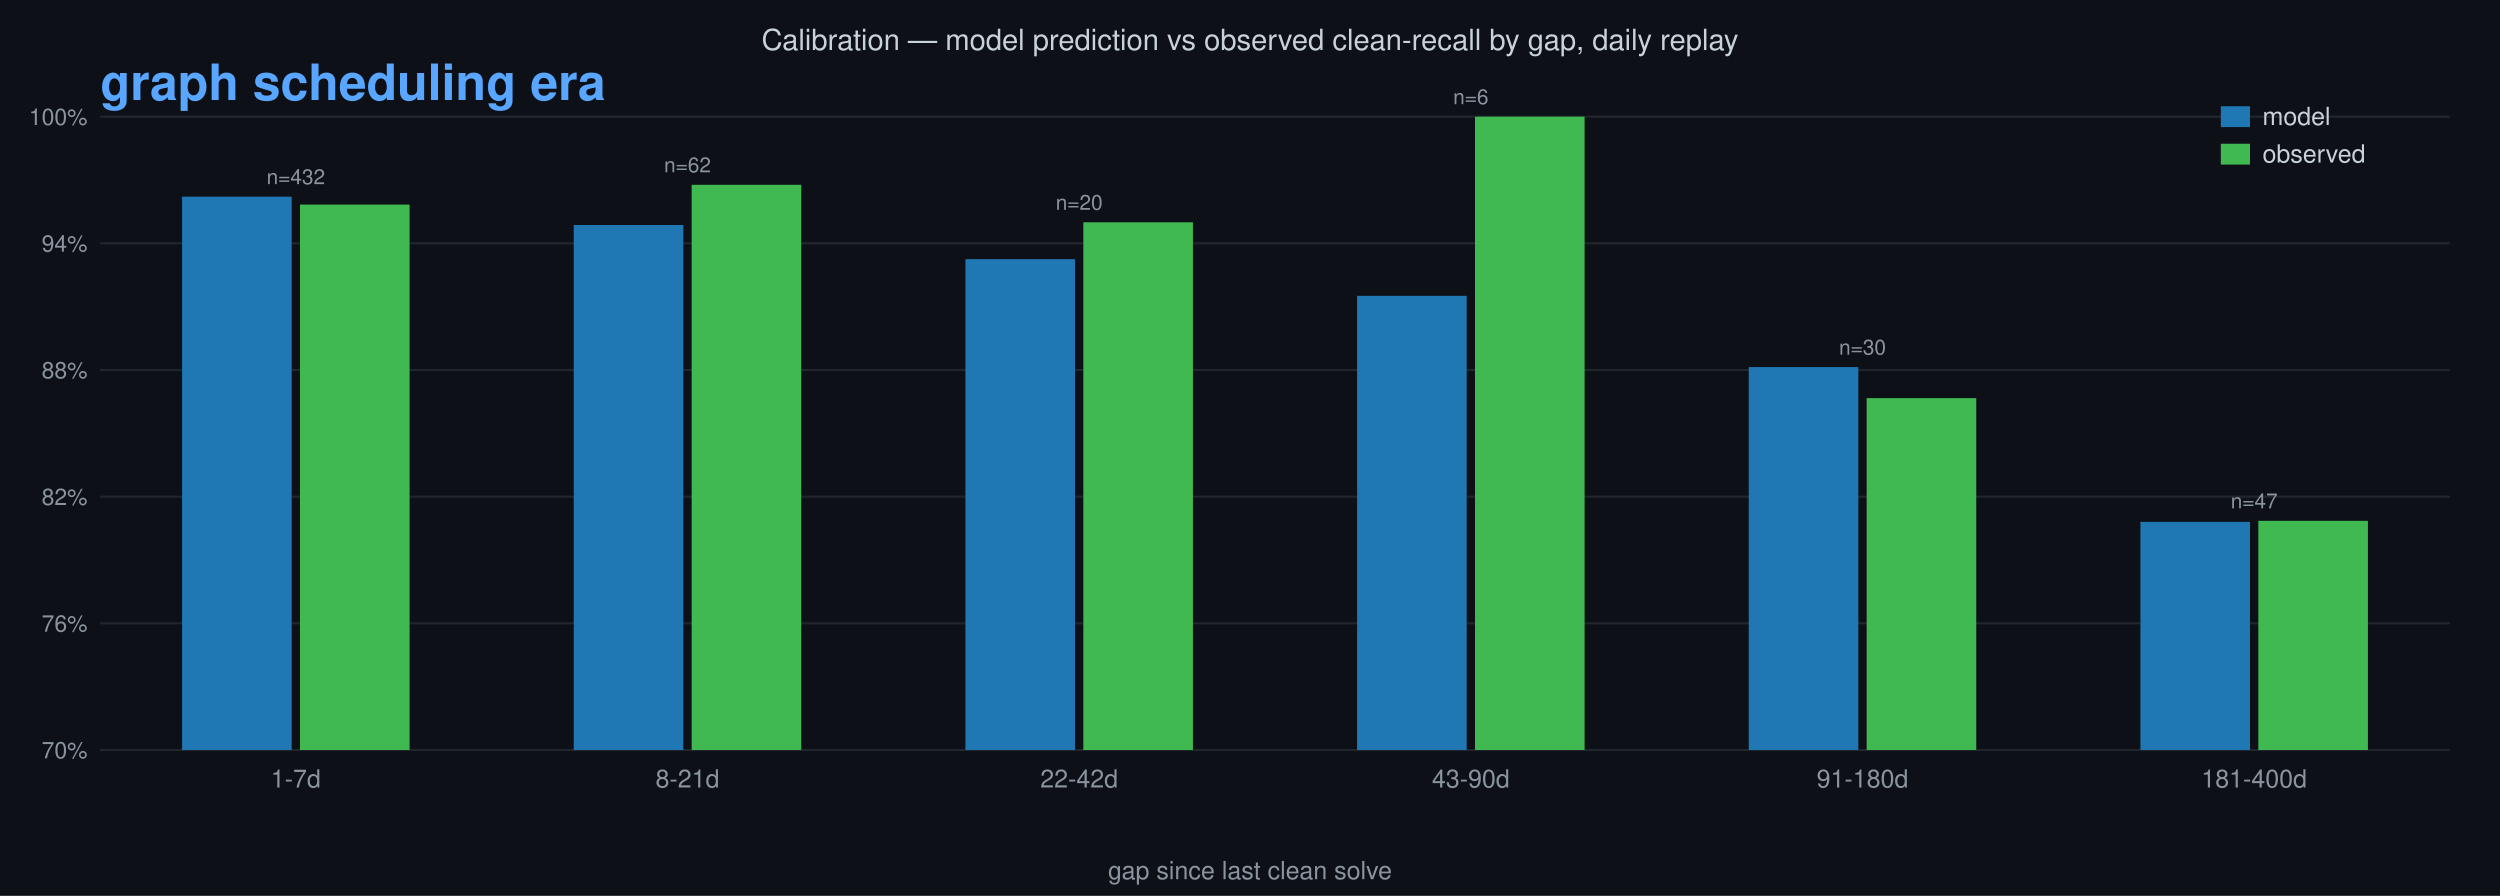
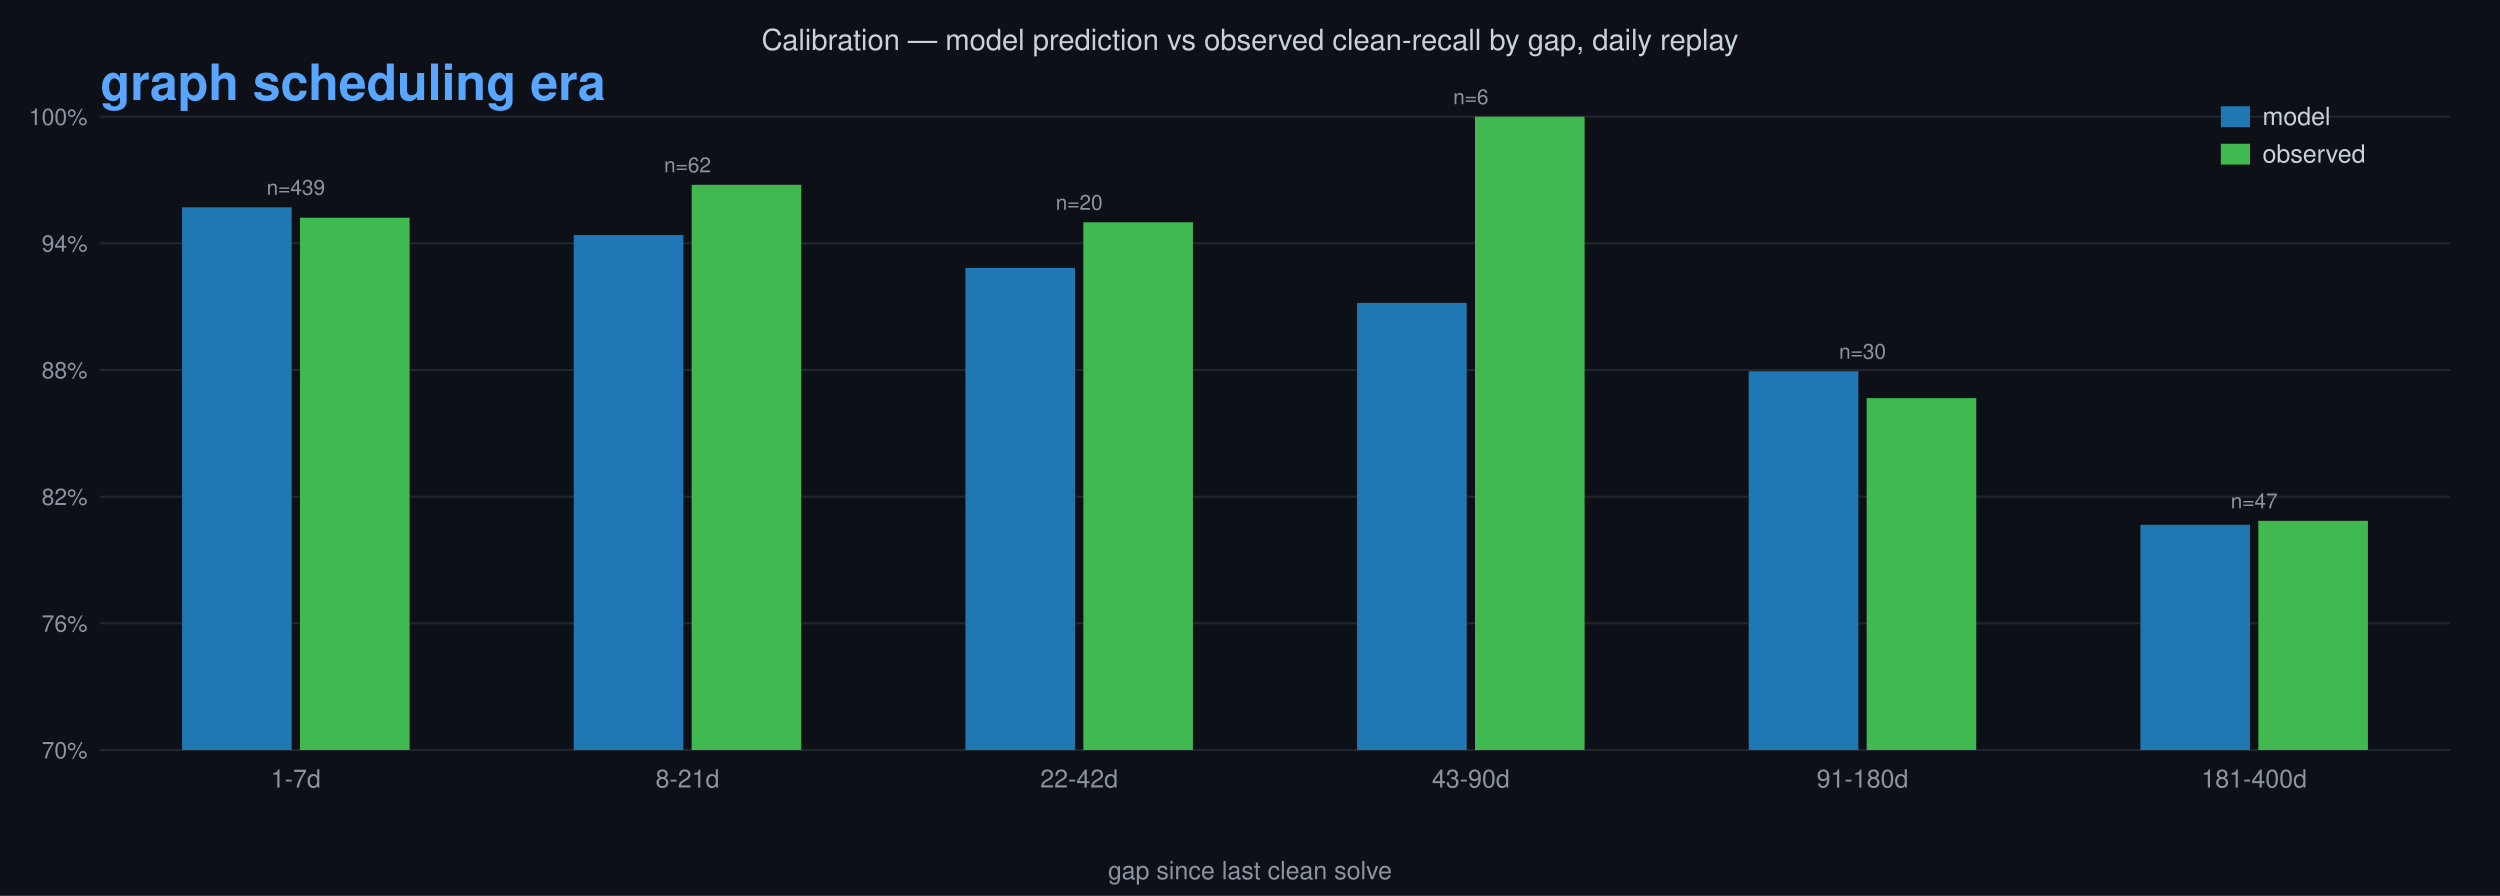
<svg xmlns="http://www.w3.org/2000/svg" viewBox="0 0 1200 430" font-family="Helvetica,sans-serif">
  <rect width="1200" height="430" fill="#0d1117" />
  <text x="600" y="24" text-anchor="middle" font-size="14" fill="#c9d1d9">Calibration — model prediction vs observed clean-recall by gap, daily replay</text>
-   <text x="48" y="48" text-anchor="start" font-size="24" font-weight="bold" fill="#8b949e" opacity="0">pre graph scheduling era<animate attributeName="opacity" calcMode="discrete" values="1;0" keyTimes="0;0.814" dur="10.0s" repeatCount="indefinite" />
+   <text x="48" y="48" text-anchor="start" font-size="24" font-weight="bold" fill="#8b949e" opacity="0">pre graph scheduling era<animate attributeName="opacity" calcMode="discrete" values="1;0" keyTimes="0;0.809" dur="10.0s" repeatCount="indefinite" />
  </text>
-   <text x="48" y="48" text-anchor="start" font-size="24" font-weight="bold" fill="#58a6ff" opacity="1">graph scheduling era<animate attributeName="opacity" calcMode="discrete" values="0;1" keyTimes="0;0.814" dur="10.0s" repeatCount="indefinite" />
+   <text x="48" y="48" text-anchor="start" font-size="24" font-weight="bold" fill="#58a6ff" opacity="1">graph scheduling era<animate attributeName="opacity" calcMode="discrete" values="0;1" keyTimes="0;0.809" dur="10.0s" repeatCount="indefinite" />
  </text>
  <line x1="48" y1="360.0" x2="1176" y2="360.0" stroke="#21262d" stroke-width="1" />
  <text x="42" y="364.0" text-anchor="end" font-size="11" fill="#8b949e">70%</text>
  <line x1="48" y1="299.2" x2="1176" y2="299.2" stroke="#21262d" stroke-width="1" />
  <text x="42" y="303.2" text-anchor="end" font-size="11" fill="#8b949e">76%</text>
  <line x1="48" y1="238.4" x2="1176" y2="238.4" stroke="#21262d" stroke-width="1" />
  <text x="42" y="242.4" text-anchor="end" font-size="11" fill="#8b949e">82%</text>
  <line x1="48" y1="177.6" x2="1176" y2="177.6" stroke="#21262d" stroke-width="1" />
  <text x="42" y="181.6" text-anchor="end" font-size="11" fill="#8b949e">88%</text>
  <line x1="48" y1="116.8" x2="1176" y2="116.8" stroke="#21262d" stroke-width="1" />
  <text x="42" y="120.8" text-anchor="end" font-size="11" fill="#8b949e">94%</text>
  <line x1="48" y1="56.0" x2="1176" y2="56.0" stroke="#21262d" stroke-width="1" />
  <text x="42" y="60.0" text-anchor="end" font-size="11" fill="#8b949e">100%</text>
-   <rect x="87.4" y="94.4" width="52.6" height="265.6" fill="#1f77b4">
-     <animate attributeName="y" calcMode="discrete" values="360.0;93.3;94.2;93.7;94.0;94.3;94.4;94.6;95.3;95.1;95.2;95.4;95.3;95.4;95.3;95.1;95.0;94.9;94.8;94.7;94.8;94.7;94.6;94.5;94.4;94.5;94.4" keyTimes="0;0.005;0.009;0.023;0.036;0.04;0.049;0.05;0.066;0.074;0.078;0.087;0.091;0.112;0.123;0.142;0.186;0.195;0.225;0.455;0.465;0.48;0.555;0.613;0.85;0.864;0.873" dur="10.0s" repeatCount="indefinite" />
-     <animate attributeName="height" calcMode="discrete" values="0.0;266.7;265.8;266.3;266.0;265.7;265.6;265.4;264.7;264.9;264.8;264.6;264.7;264.6;264.7;264.9;265.0;265.1;265.2;265.3;265.2;265.3;265.4;265.5;265.6;265.5;265.6" keyTimes="0;0.005;0.009;0.023;0.036;0.04;0.049;0.05;0.066;0.074;0.078;0.087;0.091;0.112;0.123;0.142;0.186;0.195;0.225;0.455;0.465;0.48;0.555;0.613;0.85;0.864;0.873" dur="10.0s" repeatCount="indefinite" />
+   <rect x="87.4" y="99.5" width="52.6" height="260.5" fill="#1f77b4">
+     <animate attributeName="y" calcMode="discrete" values="360.0;98.5;99.3;98.8;99.2;99.4;99.5;99.7;100.4;100.2;100.3;100.5;100.4;100.3;100.2;100.1;100.0;99.9;99.8;99.9;99.8;99.7;99.6;99.5" keyTimes="0;0.005;0.009;0.023;0.036;0.04;0.049;0.05;0.066;0.073;0.077;0.086;0.123;0.141;0.161;0.185;0.206;0.224;0.452;0.463;0.478;0.537;0.601;0.792" dur="10.0s" repeatCount="indefinite" />
+     <animate attributeName="height" calcMode="discrete" values="0.0;261.5;260.7;261.2;260.8;260.6;260.5;260.3;259.6;259.8;259.7;259.5;259.6;259.7;259.8;259.9;260.0;260.1;260.2;260.1;260.2;260.3;260.4;260.5" keyTimes="0;0.005;0.009;0.023;0.036;0.04;0.049;0.05;0.066;0.073;0.077;0.086;0.123;0.141;0.161;0.185;0.206;0.224;0.452;0.463;0.478;0.537;0.601;0.792" dur="10.0s" repeatCount="indefinite" />
  </rect>
-   <rect x="144.0" y="98.2" width="52.6" height="261.8" fill="#3fb950">
-     <animate attributeName="y" calcMode="discrete" values="360.0;56.0;69.9;80.1;77.1;76.1;75.1;73.8;72.1;71.0;70.2;69.9;83.2;82.2;81.2;86.0;84.5;83.5;83.0;82.3;81.5;80.0;79.2;87.0;85.7;84.1;83.2;82.7;81.8;81.4;80.5;83.0;82.7;82.2;81.7;84.0;83.6;83.0;82.1;81.9;81.3;83.5;83.0;82.5;82.3;82.2;82.1;82.0;81.9;81.7;81.6;81.5;81.3;81.1;85.8;85.6;85.4;85.2;89.7;91.8;98.2" keyTimes="0;0.005;0.123;0.142;0.162;0.186;0.195;0.207;0.225;0.274;0.288;0.304;0.32;0.33;0.335;0.354;0.37;0.386;0.394;0.404;0.414;0.424;0.434;0.443;0.455;0.465;0.48;0.495;0.504;0.516;0.527;0.54;0.555;0.561;0.571;0.585;0.604;0.613;0.63;0.64;0.649;0.656;0.668;0.676;0.684;0.736;0.737;0.739;0.764;0.796;0.832;0.837;0.85;0.857;0.864;0.873;0.882;0.886;0.901;0.908;0.915" dur="10.0s" repeatCount="indefinite" />
-     <animate attributeName="height" calcMode="discrete" values="0.0;304.0;290.1;279.9;282.9;283.9;284.9;286.2;287.9;289.0;289.8;290.1;276.8;277.8;278.8;274.0;275.5;276.5;277.0;277.7;278.5;280.0;280.8;273.0;274.3;275.9;276.8;277.3;278.2;278.6;279.5;277.0;277.3;277.8;278.3;276.0;276.4;277.0;277.9;278.1;278.7;276.5;277.0;277.5;277.7;277.8;277.9;278.0;278.1;278.3;278.4;278.5;278.7;278.9;274.2;274.4;274.6;274.8;270.3;268.2;261.8" keyTimes="0;0.005;0.123;0.142;0.162;0.186;0.195;0.207;0.225;0.274;0.288;0.304;0.32;0.33;0.335;0.354;0.37;0.386;0.394;0.404;0.414;0.424;0.434;0.443;0.455;0.465;0.48;0.495;0.504;0.516;0.527;0.54;0.555;0.561;0.571;0.585;0.604;0.613;0.63;0.64;0.649;0.656;0.668;0.676;0.684;0.736;0.737;0.739;0.764;0.796;0.832;0.837;0.85;0.857;0.864;0.873;0.882;0.886;0.901;0.908;0.915" dur="10.0s" repeatCount="indefinite" />
+   <rect x="144.0" y="104.5" width="52.6" height="255.5" fill="#3fb950">
+     <animate attributeName="y" calcMode="discrete" values="360.0;56.0;69.9;80.1;77.1;76.1;75.1;73.8;72.1;71.0;70.2;69.9;83.2;82.2;81.2;86.0;84.5;83.5;83.0;82.3;81.5;80.0;79.2;87.0;85.7;84.1;83.2;82.7;81.8;81.4;80.5;83.0;82.7;82.2;81.7;84.0;83.6;83.0;82.1;81.9;81.3;83.5;83.0;82.5;82.3;82.2;82.1;82.0;81.9;81.7;81.6;81.5;81.3;81.1;85.8;85.6;85.4;85.2;89.7;91.8;98.2;104.5" keyTimes="0;0.005;0.123;0.141;0.161;0.185;0.194;0.206;0.224;0.273;0.286;0.303;0.318;0.328;0.333;0.352;0.368;0.384;0.392;0.402;0.412;0.422;0.432;0.441;0.452;0.463;0.478;0.493;0.501;0.513;0.524;0.537;0.552;0.558;0.568;0.582;0.601;0.609;0.627;0.637;0.646;0.652;0.665;0.672;0.681;0.732;0.733;0.735;0.759;0.792;0.827;0.832;0.845;0.852;0.859;0.868;0.877;0.881;0.895;0.903;0.91;0.916" dur="10.0s" repeatCount="indefinite" />
+     <animate attributeName="height" calcMode="discrete" values="0.0;304.0;290.1;279.9;282.9;283.9;284.9;286.2;287.9;289.0;289.8;290.1;276.8;277.8;278.8;274.0;275.5;276.5;277.0;277.7;278.5;280.0;280.8;273.0;274.3;275.9;276.8;277.3;278.2;278.6;279.5;277.0;277.3;277.8;278.3;276.0;276.4;277.0;277.9;278.1;278.7;276.5;277.0;277.5;277.7;277.8;277.9;278.0;278.1;278.3;278.4;278.5;278.7;278.9;274.2;274.4;274.6;274.8;270.3;268.2;261.8;255.5" keyTimes="0;0.005;0.123;0.141;0.161;0.185;0.194;0.206;0.224;0.273;0.286;0.303;0.318;0.328;0.333;0.352;0.368;0.384;0.392;0.402;0.412;0.422;0.432;0.441;0.452;0.463;0.478;0.493;0.501;0.513;0.524;0.537;0.552;0.558;0.568;0.582;0.601;0.609;0.627;0.637;0.646;0.652;0.665;0.672;0.681;0.732;0.733;0.735;0.759;0.792;0.827;0.832;0.845;0.852;0.859;0.868;0.877;0.881;0.895;0.903;0.91;0.916" dur="10.0s" repeatCount="indefinite" />
  </rect>
  <text x="142.0" y="378" text-anchor="middle" font-size="12" fill="#8b949e">1-7d</text>
-   <text x="142.0" y="88.4" text-anchor="middle" font-size="10" fill="#8b949e" opacity="1">n=432<animate attributeName="opacity" calcMode="discrete" values="0;1" keyTimes="0;0.915" dur="10.0s" repeatCount="indefinite" />
+   <text x="142.0" y="93.5" text-anchor="middle" font-size="10" fill="#8b949e" opacity="1">n=439<animate attributeName="opacity" calcMode="discrete" values="0;1" keyTimes="0;0.916" dur="10.0s" repeatCount="indefinite" />
  </text>
-   <rect x="275.4" y="108.0" width="52.6" height="252.0" fill="#1f77b4">
-     <animate attributeName="y" calcMode="discrete" values="360.0;104.3;106.5;105.6;106.9;107.6;109.2;108.7;109.1;110.4;111.0;111.9;110.5;110.6;110.8;111.2;110.6;110.1;109.6;109.4;109.2;109.6;109.9;109.7;109.6;109.7;109.6;109.5;109.3;108.9;108.7;108.6;108.2;108.0" keyTimes="0;0.061;0.074;0.078;0.091;0.112;0.123;0.142;0.186;0.195;0.207;0.274;0.288;0.304;0.32;0.335;0.354;0.37;0.394;0.404;0.414;0.434;0.443;0.455;0.465;0.48;0.54;0.561;0.571;0.613;0.656;0.676;0.689;0.886" dur="10.0s" repeatCount="indefinite" />
-     <animate attributeName="height" calcMode="discrete" values="0.0;255.7;253.5;254.4;253.1;252.4;250.8;251.3;250.9;249.6;249.0;248.1;249.5;249.4;249.2;248.8;249.4;249.9;250.4;250.6;250.8;250.4;250.1;250.3;250.4;250.3;250.4;250.5;250.7;251.1;251.3;251.4;251.8;252.0" keyTimes="0;0.061;0.074;0.078;0.091;0.112;0.123;0.142;0.186;0.195;0.207;0.274;0.288;0.304;0.32;0.335;0.354;0.37;0.394;0.404;0.414;0.434;0.443;0.455;0.465;0.48;0.54;0.561;0.571;0.613;0.656;0.676;0.689;0.886" dur="10.0s" repeatCount="indefinite" />
+   <rect x="275.4" y="112.8" width="52.6" height="247.2" fill="#1f77b4">
+     <animate attributeName="y" calcMode="discrete" values="360.0;109.3;111.5;110.6;111.8;112.6;114.2;113.6;114.1;115.3;116.0;116.8;115.4;115.5;115.7;116.1;115.5;115.1;114.5;114.3;114.1;114.5;114.7;114.5;114.4;114.5;114.4;114.3;114.1;113.7;113.5;113.4;113.0;112.8" keyTimes="0;0.06;0.073;0.077;0.09;0.111;0.123;0.141;0.185;0.194;0.206;0.273;0.286;0.303;0.318;0.333;0.352;0.368;0.392;0.402;0.412;0.432;0.441;0.452;0.463;0.478;0.537;0.558;0.568;0.609;0.652;0.672;0.685;0.881" dur="10.0s" repeatCount="indefinite" />
+     <animate attributeName="height" calcMode="discrete" values="0.0;250.7;248.5;249.4;248.2;247.4;245.8;246.4;245.9;244.7;244.0;243.2;244.6;244.5;244.3;243.9;244.5;244.9;245.5;245.7;245.9;245.5;245.3;245.5;245.6;245.5;245.6;245.7;245.9;246.3;246.5;246.6;247.0;247.2" keyTimes="0;0.06;0.073;0.077;0.09;0.111;0.123;0.141;0.185;0.194;0.206;0.273;0.286;0.303;0.318;0.333;0.352;0.368;0.392;0.402;0.412;0.432;0.441;0.452;0.463;0.478;0.537;0.558;0.568;0.609;0.652;0.672;0.685;0.881" dur="10.0s" repeatCount="indefinite" />
  </rect>
  <rect x="332.0" y="88.7" width="52.6" height="271.3" fill="#3fb950">
-     <animate attributeName="y" calcMode="discrete" values="360.0;56.0;102.1;98.2;92.2;89.8;88.7;87.7;85.0;81.3;80.7;79.6;100.1;98.2;97.4;96.5;95.7;95.0;92.2;90.9;90.4;89.2;88.7" keyTimes="0;0.061;0.335;0.354;0.37;0.394;0.404;0.414;0.424;0.434;0.443;0.455;0.465;0.48;0.495;0.54;0.561;0.571;0.613;0.656;0.676;0.689;0.886" dur="10.0s" repeatCount="indefinite" />
-     <animate attributeName="height" calcMode="discrete" values="0.0;304.0;257.9;261.8;267.8;270.2;271.3;272.3;275.0;278.7;279.3;280.4;259.9;261.8;262.6;263.5;264.3;265.0;267.8;269.1;269.6;270.8;271.3" keyTimes="0;0.061;0.335;0.354;0.37;0.394;0.404;0.414;0.424;0.434;0.443;0.455;0.465;0.48;0.495;0.54;0.561;0.571;0.613;0.656;0.676;0.689;0.886" dur="10.0s" repeatCount="indefinite" />
+     <animate attributeName="y" calcMode="discrete" values="360.0;56.0;102.1;98.2;92.2;89.8;88.7;87.7;85.0;81.3;80.7;79.6;100.1;98.2;97.4;96.5;95.7;95.0;92.2;90.9;90.4;89.2;88.7" keyTimes="0;0.06;0.333;0.352;0.368;0.392;0.402;0.412;0.422;0.432;0.441;0.452;0.463;0.478;0.493;0.537;0.558;0.568;0.609;0.652;0.672;0.685;0.881" dur="10.0s" repeatCount="indefinite" />
+     <animate attributeName="height" calcMode="discrete" values="0.0;304.0;257.9;261.8;267.8;270.2;271.3;272.3;275.0;278.7;279.3;280.4;259.9;261.8;262.6;263.5;264.3;265.0;267.8;269.1;269.6;270.8;271.3" keyTimes="0;0.06;0.333;0.352;0.368;0.392;0.402;0.412;0.422;0.432;0.441;0.452;0.463;0.478;0.493;0.537;0.558;0.568;0.609;0.652;0.672;0.685;0.881" dur="10.0s" repeatCount="indefinite" />
  </rect>
  <text x="330.0" y="378" text-anchor="middle" font-size="12" fill="#8b949e">8-21d</text>
-   <text x="330.0" y="82.7" text-anchor="middle" font-size="10" fill="#8b949e" opacity="1">n=62<animate attributeName="opacity" calcMode="discrete" values="0;1" keyTimes="0;0.915" dur="10.0s" repeatCount="indefinite" />
+   <text x="330.0" y="82.7" text-anchor="middle" font-size="10" fill="#8b949e" opacity="1">n=62<animate attributeName="opacity" calcMode="discrete" values="0;1" keyTimes="0;0.916" dur="10.0s" repeatCount="indefinite" />
  </text>
-   <rect x="463.4" y="124.4" width="52.6" height="235.6" fill="#1f77b4">
-     <animate attributeName="y" calcMode="discrete" values="360.0;129.2;126.3;128.5;132.3;133.6;130.3;128.4;125.6;121.9;121.8;123.3;124.4" keyTimes="0;0.354;0.394;0.527;0.585;0.604;0.693;0.755;0.759;0.814;0.829;0.864;0.873" dur="10.0s" repeatCount="indefinite" />
-     <animate attributeName="height" calcMode="discrete" values="0.0;230.8;233.7;231.5;227.7;226.4;229.7;231.6;234.4;238.1;238.2;236.7;235.6" keyTimes="0;0.354;0.394;0.527;0.585;0.604;0.693;0.755;0.759;0.814;0.829;0.864;0.873" dur="10.0s" repeatCount="indefinite" />
+   <rect x="463.4" y="128.6" width="52.6" height="231.4" fill="#1f77b4">
+     <animate attributeName="y" calcMode="discrete" values="360.0;133.9;131.0;133.2;136.9;138.2;134.9;132.9;130.0;126.2;126.0;127.6;128.6" keyTimes="0;0.352;0.392;0.524;0.582;0.601;0.689;0.75;0.754;0.809;0.824;0.859;0.868" dur="10.0s" repeatCount="indefinite" />
+     <animate attributeName="height" calcMode="discrete" values="0.0;226.1;229.0;226.8;223.1;221.8;225.1;227.1;230.0;233.8;234.0;232.4;231.4" keyTimes="0;0.352;0.392;0.524;0.582;0.601;0.689;0.75;0.754;0.809;0.824;0.859;0.868" dur="10.0s" repeatCount="indefinite" />
  </rect>
  <rect x="520.0" y="106.7" width="52.6" height="253.3" fill="#3fb950">
-     <animate attributeName="y" calcMode="discrete" values="360.0;56.0;224.9;200.8;182.7;168.6;140.4;119.3;115.6;112.3;106.7" keyTimes="0;0.354;0.585;0.604;0.693;0.755;0.759;0.814;0.829;0.864;0.873" dur="10.0s" repeatCount="indefinite" />
-     <animate attributeName="height" calcMode="discrete" values="0.0;304.0;135.1;159.2;177.3;191.4;219.6;240.7;244.4;247.7;253.3" keyTimes="0;0.354;0.585;0.604;0.693;0.755;0.759;0.814;0.829;0.864;0.873" dur="10.0s" repeatCount="indefinite" />
+     <animate attributeName="y" calcMode="discrete" values="360.0;56.0;224.9;200.8;182.7;168.6;140.4;119.3;115.6;112.3;106.7" keyTimes="0;0.352;0.582;0.601;0.689;0.75;0.754;0.809;0.824;0.859;0.868" dur="10.0s" repeatCount="indefinite" />
+     <animate attributeName="height" calcMode="discrete" values="0.0;304.0;135.1;159.2;177.3;191.4;219.6;240.7;244.4;247.7;253.3" keyTimes="0;0.352;0.582;0.601;0.689;0.75;0.754;0.809;0.824;0.859;0.868" dur="10.0s" repeatCount="indefinite" />
  </rect>
  <text x="518.0" y="378" text-anchor="middle" font-size="12" fill="#8b949e">22-42d</text>
-   <text x="518.0" y="100.7" text-anchor="middle" font-size="10" fill="#8b949e" opacity="1">n=20<animate attributeName="opacity" calcMode="discrete" values="0;1" keyTimes="0;0.915" dur="10.0s" repeatCount="indefinite" />
+   <text x="518.0" y="100.7" text-anchor="middle" font-size="10" fill="#8b949e" opacity="1">n=20<animate attributeName="opacity" calcMode="discrete" values="0;1" keyTimes="0;0.916" dur="10.0s" repeatCount="indefinite" />
  </text>
-   <rect x="651.4" y="142.0" width="52.6" height="218.0" fill="#1f77b4">
-     <animate attributeName="y" calcMode="discrete" values="360.0;147.8;147.1;148.0;142.0" keyTimes="0;0.585;0.604;0.676;0.787" dur="10.0s" repeatCount="indefinite" />
-     <animate attributeName="height" calcMode="discrete" values="0.0;212.2;212.9;212.0;218.0" keyTimes="0;0.585;0.604;0.676;0.787" dur="10.0s" repeatCount="indefinite" />
+   <rect x="651.4" y="145.4" width="52.6" height="214.6" fill="#1f77b4">
+     <animate attributeName="y" calcMode="discrete" values="360.0;152.3;151.5;152.1;145.4" keyTimes="0;0.582;0.601;0.672;0.783" dur="10.0s" repeatCount="indefinite" />
+     <animate attributeName="height" calcMode="discrete" values="0.0;207.7;208.5;207.9;214.6" keyTimes="0;0.582;0.601;0.672;0.783" dur="10.0s" repeatCount="indefinite" />
  </rect>
  <rect x="708.0" y="56.0" width="52.6" height="304.0" fill="#3fb950">
-     <animate attributeName="y" calcMode="discrete" values="360.0;56.0" keyTimes="0;0.585" dur="10.0s" repeatCount="indefinite" />
-     <animate attributeName="height" calcMode="discrete" values="0.0;304.0" keyTimes="0;0.585" dur="10.0s" repeatCount="indefinite" />
+     <animate attributeName="y" calcMode="discrete" values="360.0;56.0" keyTimes="0;0.582" dur="10.0s" repeatCount="indefinite" />
+     <animate attributeName="height" calcMode="discrete" values="0.0;304.0" keyTimes="0;0.582" dur="10.0s" repeatCount="indefinite" />
  </rect>
  <text x="706.0" y="378" text-anchor="middle" font-size="12" fill="#8b949e">43-90d</text>
-   <text x="706.0" y="50.0" text-anchor="middle" font-size="10" fill="#8b949e" opacity="1">n=6<animate attributeName="opacity" calcMode="discrete" values="0;1" keyTimes="0;0.915" dur="10.0s" repeatCount="indefinite" />
+   <text x="706.0" y="50.0" text-anchor="middle" font-size="10" fill="#8b949e" opacity="1">n=6<animate attributeName="opacity" calcMode="discrete" values="0;1" keyTimes="0;0.916" dur="10.0s" repeatCount="indefinite" />
  </text>
-   <rect x="839.4" y="176.2" width="52.6" height="183.8" fill="#1f77b4">
-     <animate attributeName="y" calcMode="discrete" values="360.0;152.8;166.0;168.1;172.5;178.2;179.2;182.3;178.2;174.6;174.1;173.3;170.9;171.4;171.7;172.1;172.7;175.3;176.2" keyTimes="0;0.727;0.731;0.736;0.737;0.739;0.744;0.753;0.756;0.787;0.796;0.814;0.832;0.837;0.85;0.864;0.882;0.886;0.901" dur="10.0s" repeatCount="indefinite" />
-     <animate attributeName="height" calcMode="discrete" values="0.0;207.2;194.0;191.9;187.5;181.8;180.8;177.7;181.8;185.4;185.9;186.7;189.1;188.6;188.3;187.9;187.3;184.7;183.8" keyTimes="0;0.727;0.731;0.736;0.737;0.739;0.744;0.753;0.756;0.787;0.796;0.814;0.832;0.837;0.85;0.864;0.882;0.886;0.901" dur="10.0s" repeatCount="indefinite" />
+   <rect x="839.4" y="178.2" width="52.6" height="181.8" fill="#1f77b4">
+     <animate attributeName="y" calcMode="discrete" values="360.0;153.9;167.5;169.7;174.3;180.2;181.2;184.1;180.0;176.5;176.0;175.0;172.6;173.2;173.4;173.9;174.5;177.2;178.2" keyTimes="0;0.723;0.727;0.732;0.733;0.735;0.74;0.749;0.752;0.783;0.792;0.809;0.827;0.832;0.845;0.859;0.877;0.881;0.895" dur="10.0s" repeatCount="indefinite" />
+     <animate attributeName="height" calcMode="discrete" values="0.0;206.1;192.5;190.3;185.7;179.8;178.8;175.9;180.0;183.5;184.0;185.0;187.4;186.8;186.6;186.1;185.5;182.8;181.8" keyTimes="0;0.723;0.727;0.732;0.733;0.735;0.74;0.749;0.752;0.783;0.792;0.809;0.827;0.832;0.845;0.859;0.877;0.881;0.895" dur="10.0s" repeatCount="indefinite" />
  </rect>
  <rect x="896.0" y="191.1" width="52.6" height="168.9" fill="#3fb950">
-     <animate attributeName="y" calcMode="discrete" values="360.0;56.0;128.4;119.3;162.7;157.3;152.5;148.1;144.1;140.4;172.9;168.6;160.8;191.1" keyTimes="0;0.727;0.753;0.756;0.787;0.796;0.814;0.832;0.837;0.85;0.864;0.882;0.886;0.901" dur="10.0s" repeatCount="indefinite" />
-     <animate attributeName="height" calcMode="discrete" values="0.0;304.0;231.6;240.7;197.3;202.7;207.5;211.9;215.9;219.6;187.1;191.4;199.2;168.9" keyTimes="0;0.727;0.753;0.756;0.787;0.796;0.814;0.832;0.837;0.85;0.864;0.882;0.886;0.901" dur="10.0s" repeatCount="indefinite" />
+     <animate attributeName="y" calcMode="discrete" values="360.0;56.0;128.4;119.3;162.7;157.3;152.5;148.1;144.1;140.4;172.9;168.6;160.8;191.1" keyTimes="0;0.723;0.749;0.752;0.783;0.792;0.809;0.827;0.832;0.845;0.859;0.877;0.881;0.895" dur="10.0s" repeatCount="indefinite" />
+     <animate attributeName="height" calcMode="discrete" values="0.0;304.0;231.6;240.7;197.3;202.7;207.5;211.9;215.9;219.6;187.1;191.4;199.2;168.9" keyTimes="0;0.723;0.749;0.752;0.783;0.792;0.809;0.827;0.832;0.845;0.859;0.877;0.881;0.895" dur="10.0s" repeatCount="indefinite" />
  </rect>
  <text x="894.0" y="378" text-anchor="middle" font-size="12" fill="#8b949e">91-180d</text>
-   <text x="894.0" y="170.2" text-anchor="middle" font-size="10" fill="#8b949e" opacity="1">n=30<animate attributeName="opacity" calcMode="discrete" values="0;1" keyTimes="0;0.915" dur="10.0s" repeatCount="indefinite" />
+   <text x="894.0" y="172.2" text-anchor="middle" font-size="10" fill="#8b949e" opacity="1">n=30<animate attributeName="opacity" calcMode="discrete" values="0;1" keyTimes="0;0.916" dur="10.0s" repeatCount="indefinite" />
  </text>
-   <rect x="1027.4" y="250.5" width="52.6" height="109.5" fill="#1f77b4">
-     <animate attributeName="y" calcMode="discrete" values="360.0;234.3;238.3;233.7;246.6;238.9;240.9;244.4;248.6;249.4;251.1;251.0;251.6;251.1;250.5" keyTimes="0;0.755;0.756;0.787;0.796;0.814;0.829;0.832;0.837;0.85;0.857;0.864;0.873;0.882;0.886" dur="10.0s" repeatCount="indefinite" />
-     <animate attributeName="height" calcMode="discrete" values="0.0;125.7;121.7;126.3;113.4;121.1;119.1;115.6;111.4;110.6;108.9;109.0;108.4;108.9;109.5" keyTimes="0;0.755;0.756;0.787;0.796;0.814;0.829;0.832;0.837;0.85;0.857;0.864;0.873;0.882;0.886" dur="10.0s" repeatCount="indefinite" />
+   <rect x="1027.4" y="251.9" width="52.6" height="108.1" fill="#1f77b4">
+     <animate attributeName="y" calcMode="discrete" values="360.0;237.2;241.1;236.1;248.6;240.3;242.3;245.8;250.0;250.9;252.6;253.2;252.6;251.9" keyTimes="0;0.75;0.752;0.783;0.792;0.809;0.824;0.827;0.832;0.845;0.852;0.868;0.877;0.881" dur="10.0s" repeatCount="indefinite" />
+     <animate attributeName="height" calcMode="discrete" values="0.0;122.8;118.9;123.9;111.4;119.7;117.7;114.2;110.0;109.1;107.4;106.8;107.4;108.1" keyTimes="0;0.75;0.752;0.783;0.792;0.809;0.824;0.827;0.832;0.845;0.852;0.868;0.877;0.881" dur="10.0s" repeatCount="indefinite" />
  </rect>
  <rect x="1084.0" y="250.0" width="52.6" height="110.0" fill="#3fb950">
-     <animate attributeName="y" calcMode="discrete" values="360.0;56.0;258.7;234.8;224.9;258.7;211.9;195.8;214.3;229.7;253.7;263.3;250.0" keyTimes="0;0.755;0.796;0.814;0.829;0.832;0.837;0.85;0.857;0.864;0.873;0.882;0.886" dur="10.0s" repeatCount="indefinite" />
-     <animate attributeName="height" calcMode="discrete" values="0.0;304.0;101.3;125.2;135.1;101.3;148.1;164.2;145.7;130.3;106.3;96.7;110.0" keyTimes="0;0.755;0.796;0.814;0.829;0.832;0.837;0.85;0.857;0.864;0.873;0.882;0.886" dur="10.0s" repeatCount="indefinite" />
+     <animate attributeName="y" calcMode="discrete" values="360.0;56.0;258.7;234.8;224.9;258.7;211.9;195.8;214.3;229.7;253.7;263.3;250.0" keyTimes="0;0.75;0.792;0.809;0.824;0.827;0.832;0.845;0.852;0.859;0.868;0.877;0.881" dur="10.0s" repeatCount="indefinite" />
+     <animate attributeName="height" calcMode="discrete" values="0.0;304.0;101.3;125.2;135.1;101.3;148.1;164.2;145.7;130.3;106.3;96.7;110.0" keyTimes="0;0.75;0.792;0.809;0.824;0.827;0.832;0.845;0.852;0.859;0.868;0.877;0.881" dur="10.0s" repeatCount="indefinite" />
  </rect>
  <text x="1082.0" y="378" text-anchor="middle" font-size="12" fill="#8b949e">181-400d</text>
-   <text x="1082.0" y="244.0" text-anchor="middle" font-size="10" fill="#8b949e" opacity="1">n=47<animate attributeName="opacity" calcMode="discrete" values="0;1" keyTimes="0;0.915" dur="10.0s" repeatCount="indefinite" />
+   <text x="1082.0" y="244.0" text-anchor="middle" font-size="10" fill="#8b949e" opacity="1">n=47<animate attributeName="opacity" calcMode="discrete" values="0;1" keyTimes="0;0.916" dur="10.0s" repeatCount="indefinite" />
  </text>
  <rect x="1066" y="51" width="14" height="10" fill="#1f77b4" />
  <text x="1086" y="60" font-size="12" fill="#c9d1d9">model</text>
  <rect x="1066" y="69" width="14" height="10" fill="#3fb950" />
  <text x="1086" y="78" font-size="12" fill="#c9d1d9">observed</text>
  <text x="600" y="422" text-anchor="middle" font-size="12" fill="#8b949e">gap since last clean solve</text>
  <text x="1176" y="24" fill="#c9d1d9" font-size="14" text-anchor="end" opacity="0">sep '25<animate attributeName="opacity" calcMode="discrete" values="1;0" keyTimes="0;0.123" dur="10.0s" repeatCount="indefinite" />
  </text>
-   <text x="1176" y="24" fill="#c9d1d9" font-size="14" text-anchor="end" opacity="0">oct '25<animate attributeName="opacity" calcMode="discrete" values="0;1;0" keyTimes="0;0.123;0.555" dur="10.0s" repeatCount="indefinite" />
+   <text x="1176" y="24" fill="#c9d1d9" font-size="14" text-anchor="end" opacity="0">oct '25<animate attributeName="opacity" calcMode="discrete" values="0;1;0" keyTimes="0;0.123;0.552" dur="10.0s" repeatCount="indefinite" />
  </text>
-   <text x="1176" y="24" fill="#c9d1d9" font-size="14" text-anchor="end" opacity="0">nov '25<animate attributeName="opacity" calcMode="discrete" values="0;1;0" keyTimes="0;0.555;0.692" dur="10.0s" repeatCount="indefinite" />
+   <text x="1176" y="24" fill="#c9d1d9" font-size="14" text-anchor="end" opacity="0">nov '25<animate attributeName="opacity" calcMode="discrete" values="0;1;0" keyTimes="0;0.552;0.688" dur="10.0s" repeatCount="indefinite" />
  </text>
-   <text x="1176" y="24" fill="#c9d1d9" font-size="14" text-anchor="end" opacity="0">dec '25<animate attributeName="opacity" calcMode="discrete" values="0;1;0" keyTimes="0;0.692;0.703" dur="10.0s" repeatCount="indefinite" />
+   <text x="1176" y="24" fill="#c9d1d9" font-size="14" text-anchor="end" opacity="0">dec '25<animate attributeName="opacity" calcMode="discrete" values="0;1;0" keyTimes="0;0.688;0.699" dur="10.0s" repeatCount="indefinite" />
  </text>
-   <text x="1176" y="24" fill="#c9d1d9" font-size="14" text-anchor="end" opacity="0">jan '26<animate attributeName="opacity" calcMode="discrete" values="0;1;0" keyTimes="0;0.703;0.712" dur="10.0s" repeatCount="indefinite" />
+   <text x="1176" y="24" fill="#c9d1d9" font-size="14" text-anchor="end" opacity="0">jan '26<animate attributeName="opacity" calcMode="discrete" values="0;1;0" keyTimes="0;0.699;0.708" dur="10.0s" repeatCount="indefinite" />
  </text>
-   <text x="1176" y="24" fill="#c9d1d9" font-size="14" text-anchor="end" opacity="0">feb '26<animate attributeName="opacity" calcMode="discrete" values="0;1;0" keyTimes="0;0.712;0.721" dur="10.0s" repeatCount="indefinite" />
+   <text x="1176" y="24" fill="#c9d1d9" font-size="14" text-anchor="end" opacity="0">feb '26<animate attributeName="opacity" calcMode="discrete" values="0;1;0" keyTimes="0;0.708;0.717" dur="10.0s" repeatCount="indefinite" />
  </text>
-   <text x="1176" y="24" fill="#c9d1d9" font-size="14" text-anchor="end" opacity="0">mar '26<animate attributeName="opacity" calcMode="discrete" values="0;1;0" keyTimes="0;0.721;0.748" dur="10.0s" repeatCount="indefinite" />
+   <text x="1176" y="24" fill="#c9d1d9" font-size="14" text-anchor="end" opacity="0">mar '26<animate attributeName="opacity" calcMode="discrete" values="0;1;0" keyTimes="0;0.717;0.743" dur="10.0s" repeatCount="indefinite" />
  </text>
-   <text x="1176" y="24" fill="#c9d1d9" font-size="14" text-anchor="end" opacity="0">apr '26<animate attributeName="opacity" calcMode="discrete" values="0;1;0" keyTimes="0;0.748;0.768" dur="10.0s" repeatCount="indefinite" />
+   <text x="1176" y="24" fill="#c9d1d9" font-size="14" text-anchor="end" opacity="0">apr '26<animate attributeName="opacity" calcMode="discrete" values="0;1;0" keyTimes="0;0.743;0.763" dur="10.0s" repeatCount="indefinite" />
  </text>
-   <text x="1176" y="24" fill="#c9d1d9" font-size="14" text-anchor="end" opacity="0">may '26<animate attributeName="opacity" calcMode="discrete" values="0;1;0" keyTimes="0;0.768;0.777" dur="10.0s" repeatCount="indefinite" />
+   <text x="1176" y="24" fill="#c9d1d9" font-size="14" text-anchor="end" opacity="0">may '26<animate attributeName="opacity" calcMode="discrete" values="0;1;0" keyTimes="0;0.763;0.773" dur="10.0s" repeatCount="indefinite" />
  </text>
-   <text x="1176" y="24" fill="#c9d1d9" font-size="14" text-anchor="end" opacity="0">jun '26<animate attributeName="opacity" calcMode="discrete" values="0;1;0" keyTimes="0;0.777;0.787" dur="10.0s" repeatCount="indefinite" />
+   <text x="1176" y="24" fill="#c9d1d9" font-size="14" text-anchor="end" opacity="0">jun '26<animate attributeName="opacity" calcMode="discrete" values="0;1;0" keyTimes="0;0.773;0.782" dur="10.0s" repeatCount="indefinite" />
  </text>
-   <text x="1176" y="24" fill="#c9d1d9" font-size="14" text-anchor="end" opacity="0">jul '26<animate attributeName="opacity" calcMode="discrete" values="0;1;0" keyTimes="0;0.787;0.812" dur="10.0s" repeatCount="indefinite" />
+   <text x="1176" y="24" fill="#c9d1d9" font-size="14" text-anchor="end" opacity="0">jul '26<animate attributeName="opacity" calcMode="discrete" values="0;1;0" keyTimes="0;0.782;0.807" dur="10.0s" repeatCount="indefinite" />
  </text>
-   <text x="1176" y="24" fill="#c9d1d9" font-size="14" text-anchor="end" opacity="0">aug '26<animate attributeName="opacity" calcMode="discrete" values="0;1" keyTimes="0;0.812" dur="10.0s" repeatCount="indefinite" />
+   <text x="1176" y="24" fill="#c9d1d9" font-size="14" text-anchor="end" opacity="0">aug '26<animate attributeName="opacity" calcMode="discrete" values="0;1" keyTimes="0;0.807" dur="10.0s" repeatCount="indefinite" />
  </text>
  <rect width="1200" height="430" fill="#0d1117" opacity="0" pointer-events="none">
    <animate attributeName="opacity" calcMode="linear" values="0;0;1" keyTimes="0;0.92;1" dur="10.0s" repeatCount="indefinite" />
  </rect>
</svg>
